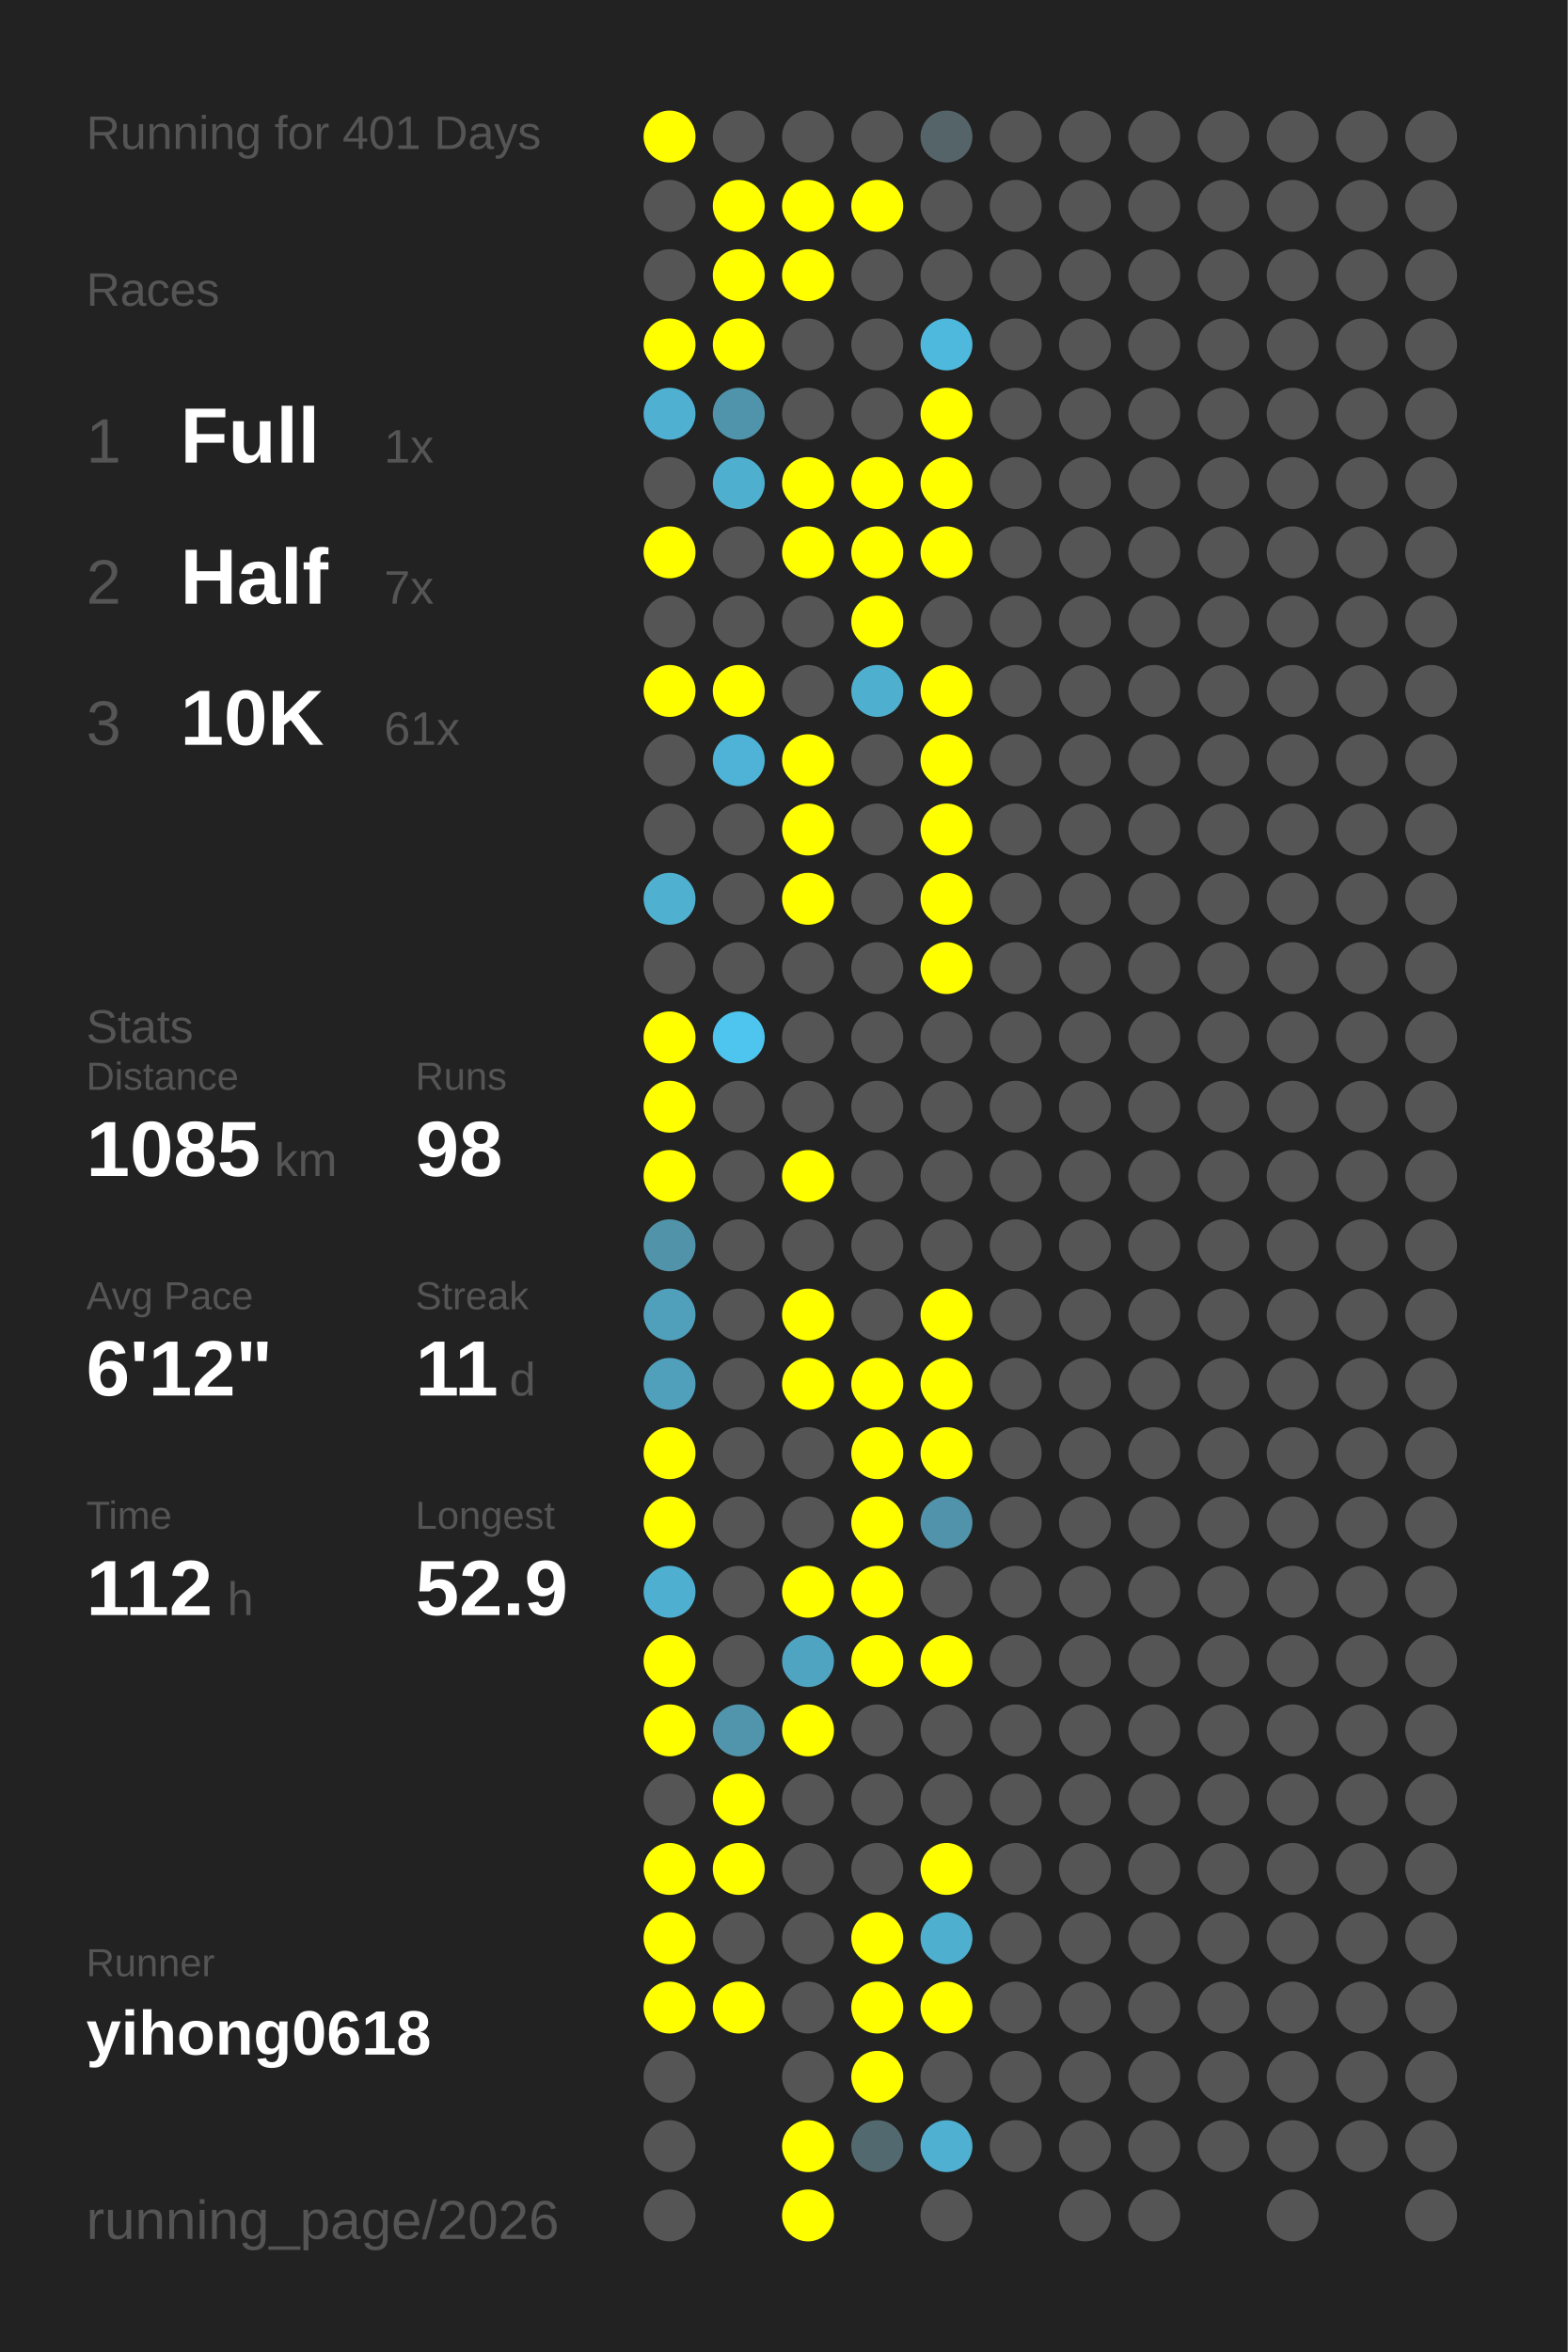
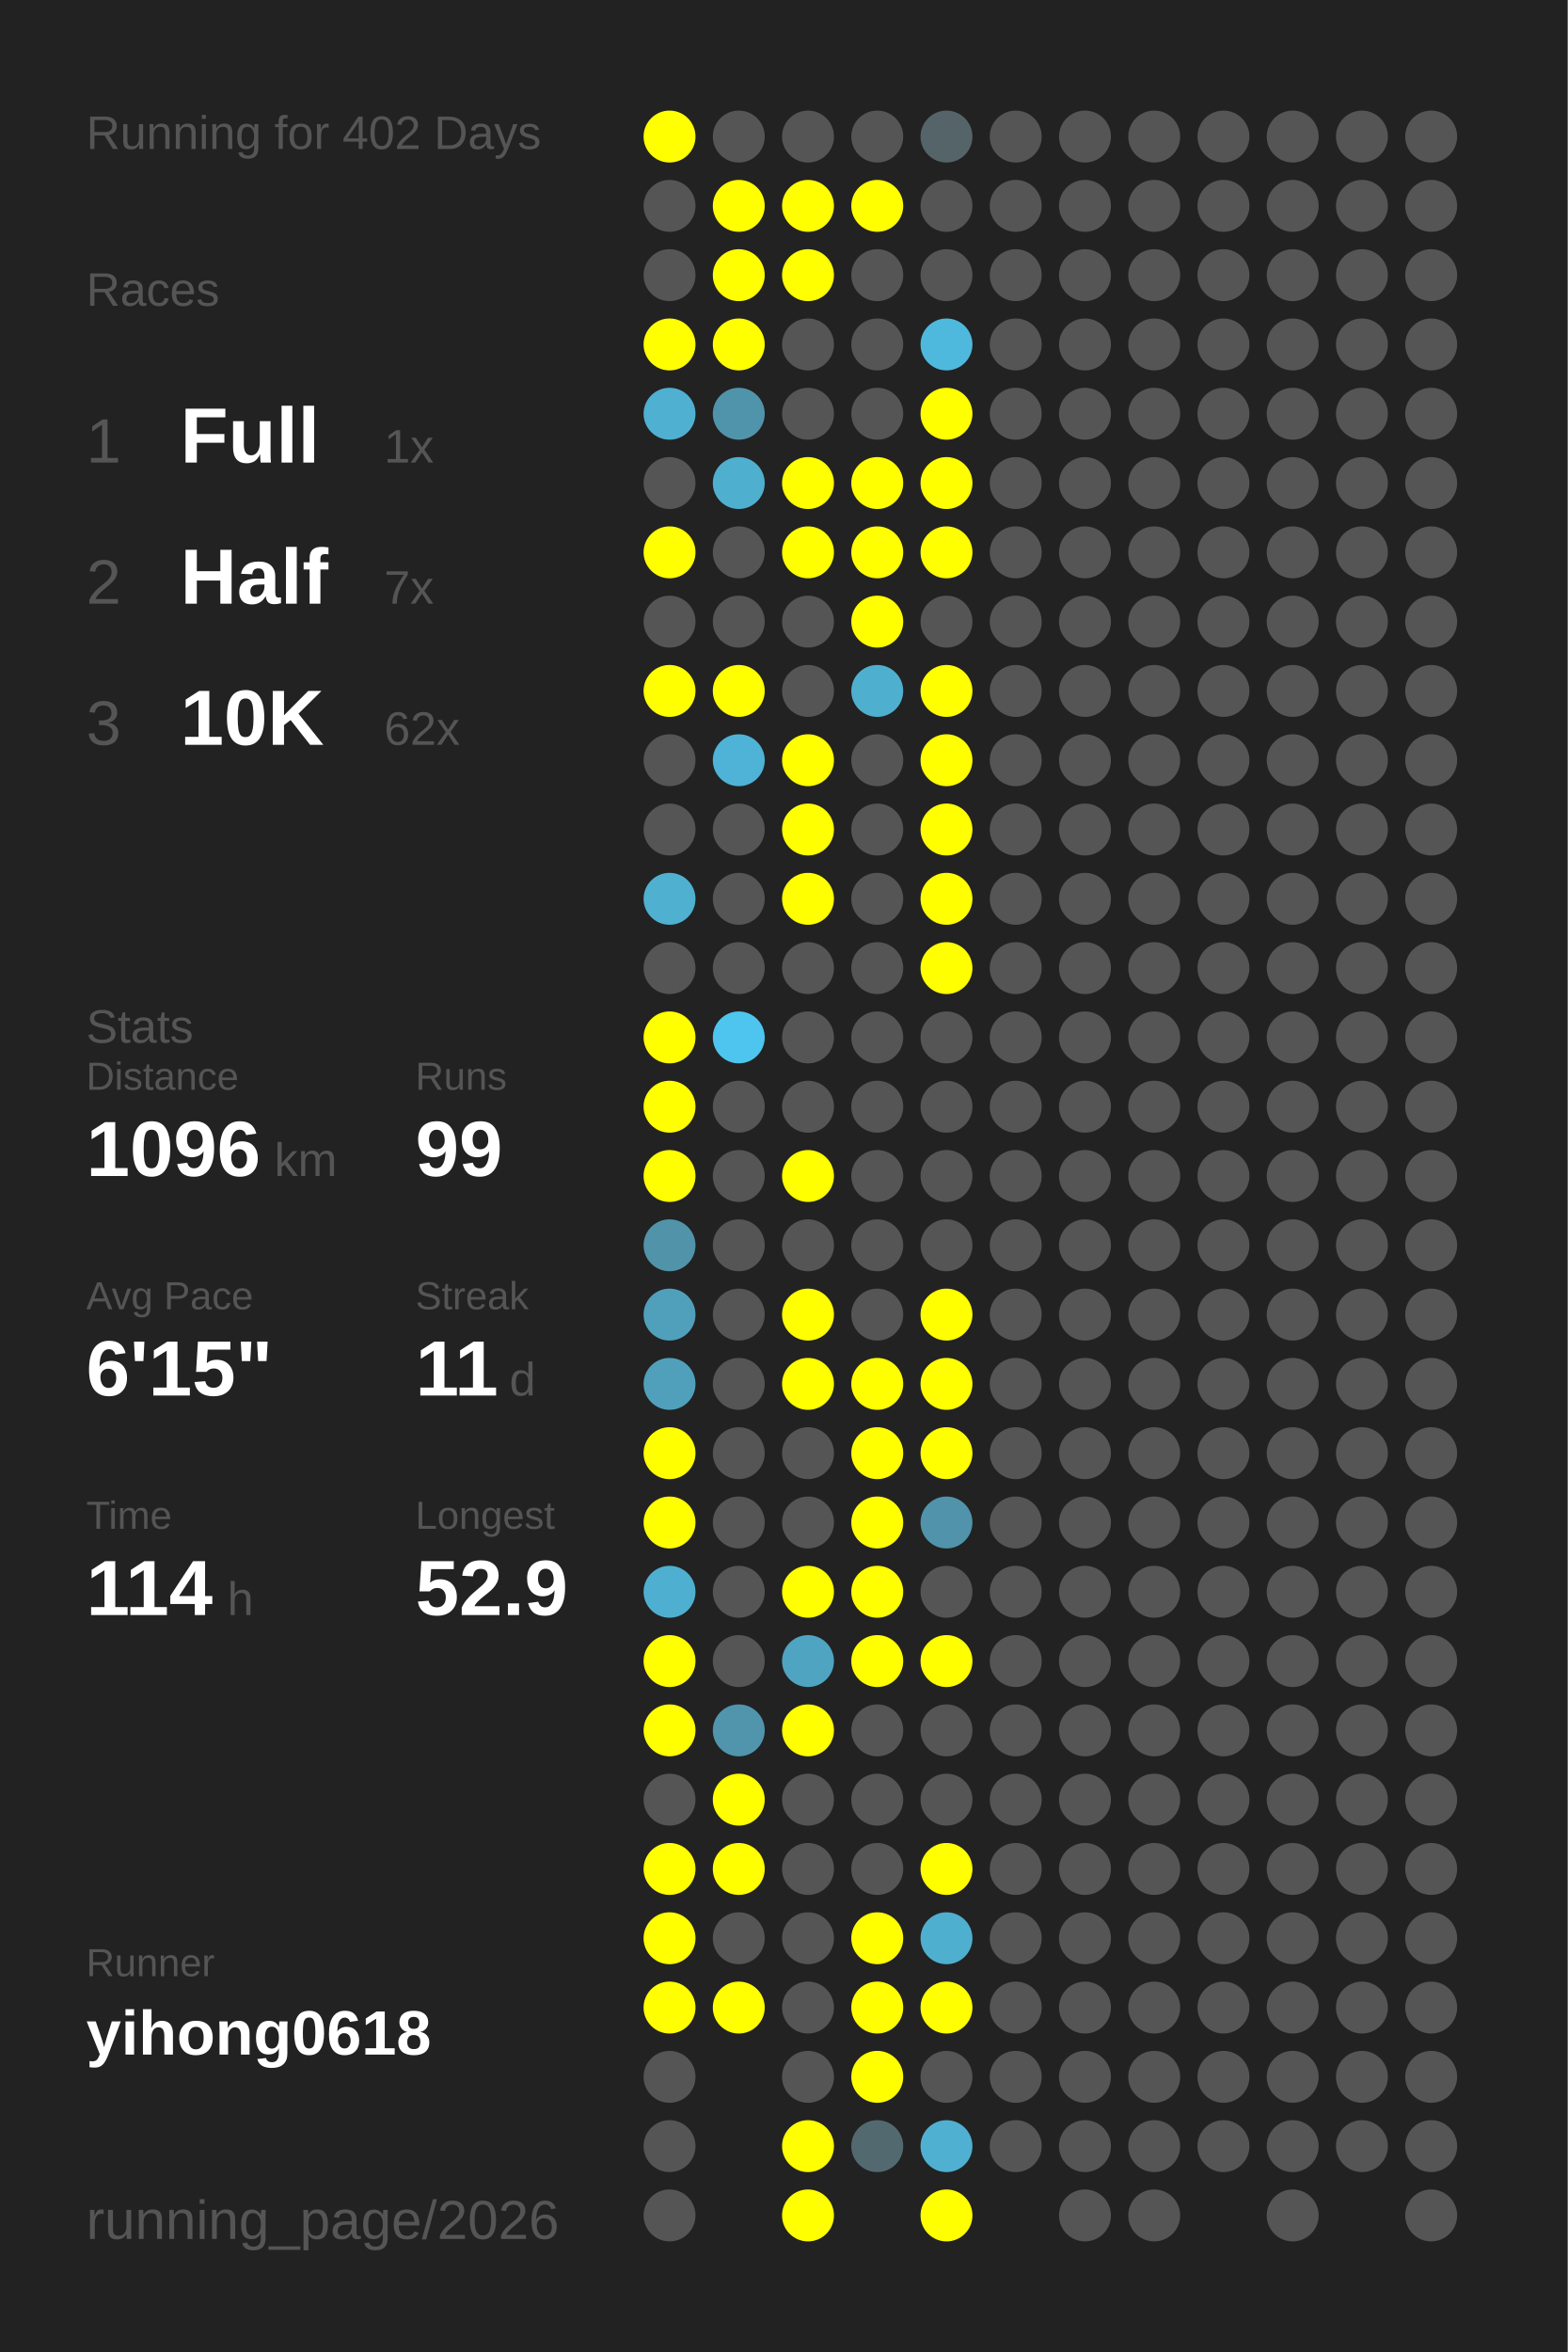
<svg xmlns="http://www.w3.org/2000/svg" baseProfile="full" height="300mm" version="1.1" viewBox="0,0,200,300" width="200mm">
  <defs />
  <rect fill="#222222" height="300" width="200" x="0" y="0" />
-   <text fill="#555555" style="font-size:6px; font-family:Arial;" x="11" y="19">Running for 401 Days</text>
+   <text fill="#555555" style="font-size:6px; font-family:Arial;" x="11" y="19">Running for 402 Days</text>
  <text fill="#555555" style="font-size:6px; font-family:Arial;" x="11" y="39">Races</text>
  <text fill="#555555" style="font-size:8px; font-family:Arial;" x="11" y="59">1</text>
  <text fill="#FFFFFF" style="font-size:10px; font-family:Arial; font-weight:bold;" x="23" y="59">Full</text>
  <text fill="#555555" style="font-size:6px; font-family:Arial;" x="49" y="59">1x</text>
  <text fill="#555555" style="font-size:8px; font-family:Arial;" x="11" y="77">2</text>
  <text fill="#FFFFFF" style="font-size:10px; font-family:Arial; font-weight:bold;" x="23" y="77">Half</text>
  <text fill="#555555" style="font-size:6px; font-family:Arial;" x="49" y="77">7x</text>
  <text fill="#555555" style="font-size:8px; font-family:Arial;" x="11" y="95">3</text>
  <text fill="#FFFFFF" style="font-size:10px; font-family:Arial; font-weight:bold;" x="23" y="95">10K</text>
-   <text fill="#555555" style="font-size:6px; font-family:Arial;" x="49" y="95">61x</text>
+   <text fill="#555555" style="font-size:6px; font-family:Arial;" x="49" y="95">62x</text>
  <text fill="#555555" style="font-size:6px; font-family:Arial;" x="11" y="133">Stats</text>
  <text fill="#555555" style="font-size:5px; font-family:Arial;" x="11" y="139">Distance</text>
-   <text fill="#FFFFFF" style="font-size:10px; font-family:Arial; font-weight:bold;" x="11" y="150">1085</text>
+   <text fill="#FFFFFF" style="font-size:10px; font-family:Arial; font-weight:bold;" x="11" y="150">1096</text>
  <text fill="#555555" style="font-size:6px; font-family:Arial;" x="35" y="150">km</text>
  <text fill="#555555" style="font-size:5px; font-family:Arial;" x="53" y="139">Runs</text>
-   <text fill="#FFFFFF" style="font-size:10px; font-family:Arial; font-weight:bold;" x="53" y="150">98</text>
+   <text fill="#FFFFFF" style="font-size:10px; font-family:Arial; font-weight:bold;" x="53" y="150">99</text>
  <text fill="#555555" style="font-size:5px; font-family:Arial;" x="11" y="167">Avg Pace</text>
-   <text fill="#FFFFFF" style="font-size:10px; font-family:Arial; font-weight:bold;" x="11" y="178">6'12"</text>
+   <text fill="#FFFFFF" style="font-size:10px; font-family:Arial; font-weight:bold;" x="11" y="178">6'15"</text>
  <text fill="#555555" style="font-size:5px; font-family:Arial;" x="53" y="167">Streak</text>
  <text fill="#FFFFFF" style="font-size:10px; font-family:Arial; font-weight:bold;" x="53" y="178">11</text>
  <text fill="#555555" style="font-size:6px; font-family:Arial;" x="65" y="178">d</text>
  <text fill="#555555" style="font-size:5px; font-family:Arial;" x="11" y="195">Time</text>
-   <text fill="#FFFFFF" style="font-size:10px; font-family:Arial; font-weight:bold;" x="11" y="206">112</text>
+   <text fill="#FFFFFF" style="font-size:10px; font-family:Arial; font-weight:bold;" x="11" y="206">114</text>
  <text fill="#555555" style="font-size:6px; font-family:Arial;" x="29" y="206">h</text>
  <text fill="#555555" style="font-size:5px; font-family:Arial;" x="53" y="195">Longest</text>
  <text fill="#FFFFFF" style="font-size:10px; font-family:Arial; font-weight:bold;" x="53" y="206">52.9</text>
  <text fill="#555555" style="font-size:5px; font-family:Arial;" x="11" y="252.065">Runner</text>
  <text fill="#FFFFFF" style="font-size:8px; font-family:Arial; font-weight:bold;" x="11" y="262.065">yihong0618</text>
  <text fill="#555555" style="font-size:7px; font-family:Arial;" x="11" y="285.581">running_page/2026</text>
  <circle cx="85.417" cy="17.419" fill="#FFFF00" r="3.312" />
  <circle cx="85.417" cy="26.258" fill="#555555" r="3.312" />
  <circle cx="85.417" cy="35.097" fill="#555555" r="3.312" />
  <circle cx="85.417" cy="43.935" fill="#FFFF00" r="3.312" />
  <circle cx="85.417" cy="52.774" fill="#4fb0d1" r="3.312" />
  <circle cx="85.417" cy="61.613" fill="#555555" r="3.312" />
  <circle cx="85.417" cy="70.452" fill="#FFFF00" r="3.312" />
  <circle cx="85.417" cy="79.29" fill="#555555" r="3.312" />
  <circle cx="85.417" cy="88.129" fill="#FFFF00" r="3.312" />
  <circle cx="85.417" cy="96.968" fill="#555555" r="3.312" />
  <circle cx="85.417" cy="105.806" fill="#555555" r="3.312" />
  <circle cx="85.417" cy="114.645" fill="#4fb0d0" r="3.312" />
  <circle cx="85.417" cy="123.484" fill="#555555" r="3.312" />
  <circle cx="85.417" cy="132.323" fill="#FFFF00" r="3.312" />
  <circle cx="85.417" cy="141.161" fill="#FFFF00" r="3.312" />
  <circle cx="85.417" cy="150" fill="#FFFF00" r="3.312" />
  <circle cx="85.417" cy="158.839" fill="#5193a9" r="3.312" />
  <circle cx="85.417" cy="167.677" fill="#50a0bb" r="3.312" />
  <circle cx="85.417" cy="176.516" fill="#50a0bc" r="3.312" />
  <circle cx="85.417" cy="185.355" fill="#FFFF00" r="3.312" />
  <circle cx="85.417" cy="194.194" fill="#FFFF00" r="3.312" />
  <circle cx="85.417" cy="203.032" fill="#4fafd0" r="3.312" />
  <circle cx="85.417" cy="211.871" fill="#FFFF00" r="3.312" />
  <circle cx="85.417" cy="220.71" fill="#FFFF00" r="3.312" />
  <circle cx="85.417" cy="229.548" fill="#555555" r="3.312" />
  <circle cx="85.417" cy="238.387" fill="#FFFF00" r="3.312" />
  <circle cx="85.417" cy="247.226" fill="#FFFF00" r="3.312" />
  <circle cx="85.417" cy="256.065" fill="#FFFF00" r="3.312" />
  <circle cx="85.417" cy="264.903" fill="#555555" r="3.312" />
  <circle cx="85.417" cy="273.742" fill="#555555" r="3.312" />
  <circle cx="85.417" cy="282.581" fill="#555555" r="3.312" />
  <circle cx="94.25" cy="17.419" fill="#555555" r="3.312" />
  <circle cx="94.25" cy="26.258" fill="#FFFF00" r="3.312" />
  <circle cx="94.25" cy="35.097" fill="#FFFF00" r="3.312" />
  <circle cx="94.25" cy="43.935" fill="#FFFF00" r="3.312" />
  <circle cx="94.25" cy="52.774" fill="#5094ab" r="3.312" />
  <circle cx="94.25" cy="61.613" fill="#4fafcf" r="3.312" />
  <circle cx="94.25" cy="70.452" fill="#555555" r="3.312" />
  <circle cx="94.25" cy="79.29" fill="#555555" r="3.312" />
  <circle cx="94.25" cy="88.129" fill="#FFFF00" r="3.312" />
  <circle cx="94.25" cy="96.968" fill="#4eb3d6" r="3.312" />
  <circle cx="94.25" cy="105.806" fill="#555555" r="3.312" />
  <circle cx="94.25" cy="114.645" fill="#555555" r="3.312" />
  <circle cx="94.25" cy="123.484" fill="#555555" r="3.312" />
  <circle cx="94.25" cy="132.323" fill="#4dc5ee" r="3.312" />
  <circle cx="94.25" cy="141.161" fill="#555555" r="3.312" />
  <circle cx="94.25" cy="150" fill="#555555" r="3.312" />
  <circle cx="94.25" cy="158.839" fill="#555555" r="3.312" />
  <circle cx="94.25" cy="167.677" fill="#555555" r="3.312" />
  <circle cx="94.25" cy="176.516" fill="#555555" r="3.312" />
  <circle cx="94.25" cy="185.355" fill="#555555" r="3.312" />
  <circle cx="94.25" cy="194.194" fill="#555555" r="3.312" />
  <circle cx="94.25" cy="203.032" fill="#555555" r="3.312" />
  <circle cx="94.25" cy="211.871" fill="#555555" r="3.312" />
  <circle cx="94.25" cy="220.71" fill="#5095ac" r="3.312" />
  <circle cx="94.25" cy="229.548" fill="#FFFF00" r="3.312" />
  <circle cx="94.25" cy="238.387" fill="#FFFF00" r="3.312" />
  <circle cx="94.25" cy="247.226" fill="#555555" r="3.312" />
  <circle cx="94.25" cy="256.065" fill="#FFFF00" r="3.312" />
  <circle cx="103.083" cy="17.419" fill="#555555" r="3.312" />
  <circle cx="103.083" cy="26.258" fill="#FFFF00" r="3.312" />
  <circle cx="103.083" cy="35.097" fill="#FFFF00" r="3.312" />
  <circle cx="103.083" cy="43.935" fill="#555555" r="3.312" />
  <circle cx="103.083" cy="52.774" fill="#555555" r="3.312" />
  <circle cx="103.083" cy="61.613" fill="#FFFF00" r="3.312" />
  <circle cx="103.083" cy="70.452" fill="#FFFF00" r="3.312" />
  <circle cx="103.083" cy="79.29" fill="#555555" r="3.312" />
  <circle cx="103.083" cy="88.129" fill="#555555" r="3.312" />
  <circle cx="103.083" cy="96.968" fill="#FFFF00" r="3.312" />
  <circle cx="103.083" cy="105.806" fill="#FFFF00" r="3.312" />
  <circle cx="103.083" cy="114.645" fill="#FFFF00" r="3.312" />
  <circle cx="103.083" cy="123.484" fill="#555555" r="3.312" />
  <circle cx="103.083" cy="132.323" fill="#555555" r="3.312" />
  <circle cx="103.083" cy="141.161" fill="#555555" r="3.312" />
  <circle cx="103.083" cy="150" fill="#FFFF00" r="3.312" />
  <circle cx="103.083" cy="158.839" fill="#555555" r="3.312" />
  <circle cx="103.083" cy="167.677" fill="#FFFF00" r="3.312" />
  <circle cx="103.083" cy="176.516" fill="#FFFF00" r="3.312" />
  <circle cx="103.083" cy="185.355" fill="#555555" r="3.312" />
  <circle cx="103.083" cy="194.194" fill="#555555" r="3.312" />
  <circle cx="103.083" cy="203.032" fill="#FFFF00" r="3.312" />
  <circle cx="103.083" cy="211.871" fill="#4fa4c1" r="3.312" />
  <circle cx="103.083" cy="220.71" fill="#FFFF00" r="3.312" />
  <circle cx="103.083" cy="229.548" fill="#555555" r="3.312" />
  <circle cx="103.083" cy="238.387" fill="#555555" r="3.312" />
  <circle cx="103.083" cy="247.226" fill="#555555" r="3.312" />
  <circle cx="103.083" cy="256.065" fill="#555555" r="3.312" />
  <circle cx="103.083" cy="264.903" fill="#555555" r="3.312" />
  <circle cx="103.083" cy="273.742" fill="#FFFF00" r="3.312" />
  <circle cx="103.083" cy="282.581" fill="#FFFF00" r="3.312" />
  <circle cx="111.917" cy="17.419" fill="#555555" r="3.312" />
  <circle cx="111.917" cy="26.258" fill="#FFFF00" r="3.312" />
  <circle cx="111.917" cy="35.097" fill="#555555" r="3.312" />
  <circle cx="111.917" cy="43.935" fill="#555555" r="3.312" />
  <circle cx="111.917" cy="52.774" fill="#555555" r="3.312" />
  <circle cx="111.917" cy="61.613" fill="#FFFF00" r="3.312" />
  <circle cx="111.917" cy="70.452" fill="#FFFF00" r="3.312" />
  <circle cx="111.917" cy="79.29" fill="#FFFF00" r="3.312" />
  <circle cx="111.917" cy="88.129" fill="#4fafcf" r="3.312" />
  <circle cx="111.917" cy="96.968" fill="#555555" r="3.312" />
  <circle cx="111.917" cy="105.806" fill="#555555" r="3.312" />
  <circle cx="111.917" cy="114.645" fill="#555555" r="3.312" />
  <circle cx="111.917" cy="123.484" fill="#555555" r="3.312" />
  <circle cx="111.917" cy="132.323" fill="#555555" r="3.312" />
  <circle cx="111.917" cy="141.161" fill="#555555" r="3.312" />
  <circle cx="111.917" cy="150" fill="#555555" r="3.312" />
  <circle cx="111.917" cy="158.839" fill="#555555" r="3.312" />
  <circle cx="111.917" cy="167.677" fill="#555555" r="3.312" />
  <circle cx="111.917" cy="176.516" fill="#FFFF00" r="3.312" />
  <circle cx="111.917" cy="185.355" fill="#FFFF00" r="3.312" />
  <circle cx="111.917" cy="194.194" fill="#FFFF00" r="3.312" />
  <circle cx="111.917" cy="203.032" fill="#FFFF00" r="3.312" />
  <circle cx="111.917" cy="211.871" fill="#FFFF00" r="3.312" />
  <circle cx="111.917" cy="220.71" fill="#555555" r="3.312" />
  <circle cx="111.917" cy="229.548" fill="#555555" r="3.312" />
  <circle cx="111.917" cy="238.387" fill="#555555" r="3.312" />
  <circle cx="111.917" cy="247.226" fill="#FFFF00" r="3.312" />
  <circle cx="111.917" cy="256.065" fill="#FFFF00" r="3.312" />
  <circle cx="111.917" cy="264.903" fill="#FFFF00" r="3.312" />
  <circle cx="111.917" cy="273.742" fill="#536970" r="3.312" />
  <circle cx="120.75" cy="17.419" fill="#546469" r="3.312" />
  <circle cx="120.75" cy="26.258" fill="#555555" r="3.312" />
  <circle cx="120.75" cy="35.097" fill="#555555" r="3.312" />
  <circle cx="120.75" cy="43.935" fill="#4eb9dd" r="3.312" />
  <circle cx="120.75" cy="52.774" fill="#FFFF00" r="3.312" />
  <circle cx="120.75" cy="61.613" fill="#FFFF00" r="3.312" />
  <circle cx="120.75" cy="70.452" fill="#FFFF00" r="3.312" />
  <circle cx="120.75" cy="79.29" fill="#555555" r="3.312" />
  <circle cx="120.75" cy="88.129" fill="#FFFF00" r="3.312" />
  <circle cx="120.75" cy="96.968" fill="#FFFF00" r="3.312" />
  <circle cx="120.75" cy="105.806" fill="#FFFF00" r="3.312" />
  <circle cx="120.75" cy="114.645" fill="#FFFF00" r="3.312" />
  <circle cx="120.75" cy="123.484" fill="#FFFF00" r="3.312" />
  <circle cx="120.75" cy="132.323" fill="#555555" r="3.312" />
  <circle cx="120.75" cy="141.161" fill="#555555" r="3.312" />
  <circle cx="120.75" cy="150" fill="#555555" r="3.312" />
  <circle cx="120.75" cy="158.839" fill="#555555" r="3.312" />
  <circle cx="120.75" cy="167.677" fill="#FFFF00" r="3.312" />
  <circle cx="120.75" cy="176.516" fill="#FFFF00" r="3.312" />
  <circle cx="120.75" cy="185.355" fill="#FFFF00" r="3.312" />
  <circle cx="120.75" cy="194.194" fill="#5093aa" r="3.312" />
  <circle cx="120.75" cy="203.032" fill="#555555" r="3.312" />
  <circle cx="120.75" cy="211.871" fill="#FFFF00" r="3.312" />
  <circle cx="120.75" cy="220.71" fill="#555555" r="3.312" />
  <circle cx="120.75" cy="229.548" fill="#555555" r="3.312" />
  <circle cx="120.75" cy="238.387" fill="#FFFF00" r="3.312" />
  <circle cx="120.75" cy="247.226" fill="#4fafcf" r="3.312" />
  <circle cx="120.75" cy="256.065" fill="#FFFF00" r="3.312" />
  <circle cx="120.75" cy="264.903" fill="#555555" r="3.312" />
  <circle cx="120.75" cy="273.742" fill="#4fb0d1" r="3.312" />
-   <circle cx="120.75" cy="282.581" fill="#555555" r="3.312" />
+   <circle cx="120.75" cy="282.581" fill="#FFFF00" r="3.312" />
  <circle cx="129.583" cy="17.419" fill="#555555" r="3.312" />
  <circle cx="129.583" cy="26.258" fill="#555555" r="3.312" />
  <circle cx="129.583" cy="35.097" fill="#555555" r="3.312" />
  <circle cx="129.583" cy="43.935" fill="#555555" r="3.312" />
  <circle cx="129.583" cy="52.774" fill="#555555" r="3.312" />
  <circle cx="129.583" cy="61.613" fill="#555555" r="3.312" />
  <circle cx="129.583" cy="70.452" fill="#555555" r="3.312" />
  <circle cx="129.583" cy="79.29" fill="#555555" r="3.312" />
  <circle cx="129.583" cy="88.129" fill="#555555" r="3.312" />
  <circle cx="129.583" cy="96.968" fill="#555555" r="3.312" />
  <circle cx="129.583" cy="105.806" fill="#555555" r="3.312" />
  <circle cx="129.583" cy="114.645" fill="#555555" r="3.312" />
  <circle cx="129.583" cy="123.484" fill="#555555" r="3.312" />
  <circle cx="129.583" cy="132.323" fill="#555555" r="3.312" />
  <circle cx="129.583" cy="141.161" fill="#555555" r="3.312" />
  <circle cx="129.583" cy="150" fill="#555555" r="3.312" />
  <circle cx="129.583" cy="158.839" fill="#555555" r="3.312" />
  <circle cx="129.583" cy="167.677" fill="#555555" r="3.312" />
  <circle cx="129.583" cy="176.516" fill="#555555" r="3.312" />
  <circle cx="129.583" cy="185.355" fill="#555555" r="3.312" />
  <circle cx="129.583" cy="194.194" fill="#555555" r="3.312" />
  <circle cx="129.583" cy="203.032" fill="#555555" r="3.312" />
  <circle cx="129.583" cy="211.871" fill="#555555" r="3.312" />
  <circle cx="129.583" cy="220.71" fill="#555555" r="3.312" />
  <circle cx="129.583" cy="229.548" fill="#555555" r="3.312" />
  <circle cx="129.583" cy="238.387" fill="#555555" r="3.312" />
  <circle cx="129.583" cy="247.226" fill="#555555" r="3.312" />
  <circle cx="129.583" cy="256.065" fill="#555555" r="3.312" />
  <circle cx="129.583" cy="264.903" fill="#555555" r="3.312" />
  <circle cx="129.583" cy="273.742" fill="#555555" r="3.312" />
  <circle cx="138.417" cy="17.419" fill="#555555" r="3.312" />
  <circle cx="138.417" cy="26.258" fill="#555555" r="3.312" />
  <circle cx="138.417" cy="35.097" fill="#555555" r="3.312" />
  <circle cx="138.417" cy="43.935" fill="#555555" r="3.312" />
  <circle cx="138.417" cy="52.774" fill="#555555" r="3.312" />
  <circle cx="138.417" cy="61.613" fill="#555555" r="3.312" />
  <circle cx="138.417" cy="70.452" fill="#555555" r="3.312" />
  <circle cx="138.417" cy="79.29" fill="#555555" r="3.312" />
  <circle cx="138.417" cy="88.129" fill="#555555" r="3.312" />
  <circle cx="138.417" cy="96.968" fill="#555555" r="3.312" />
  <circle cx="138.417" cy="105.806" fill="#555555" r="3.312" />
  <circle cx="138.417" cy="114.645" fill="#555555" r="3.312" />
  <circle cx="138.417" cy="123.484" fill="#555555" r="3.312" />
  <circle cx="138.417" cy="132.323" fill="#555555" r="3.312" />
  <circle cx="138.417" cy="141.161" fill="#555555" r="3.312" />
  <circle cx="138.417" cy="150" fill="#555555" r="3.312" />
  <circle cx="138.417" cy="158.839" fill="#555555" r="3.312" />
  <circle cx="138.417" cy="167.677" fill="#555555" r="3.312" />
  <circle cx="138.417" cy="176.516" fill="#555555" r="3.312" />
  <circle cx="138.417" cy="185.355" fill="#555555" r="3.312" />
  <circle cx="138.417" cy="194.194" fill="#555555" r="3.312" />
  <circle cx="138.417" cy="203.032" fill="#555555" r="3.312" />
  <circle cx="138.417" cy="211.871" fill="#555555" r="3.312" />
  <circle cx="138.417" cy="220.71" fill="#555555" r="3.312" />
  <circle cx="138.417" cy="229.548" fill="#555555" r="3.312" />
  <circle cx="138.417" cy="238.387" fill="#555555" r="3.312" />
  <circle cx="138.417" cy="247.226" fill="#555555" r="3.312" />
  <circle cx="138.417" cy="256.065" fill="#555555" r="3.312" />
  <circle cx="138.417" cy="264.903" fill="#555555" r="3.312" />
  <circle cx="138.417" cy="273.742" fill="#555555" r="3.312" />
  <circle cx="138.417" cy="282.581" fill="#555555" r="3.312" />
  <circle cx="147.25" cy="17.419" fill="#555555" r="3.312" />
  <circle cx="147.25" cy="26.258" fill="#555555" r="3.312" />
  <circle cx="147.25" cy="35.097" fill="#555555" r="3.312" />
  <circle cx="147.25" cy="43.935" fill="#555555" r="3.312" />
  <circle cx="147.25" cy="52.774" fill="#555555" r="3.312" />
  <circle cx="147.25" cy="61.613" fill="#555555" r="3.312" />
  <circle cx="147.25" cy="70.452" fill="#555555" r="3.312" />
  <circle cx="147.25" cy="79.29" fill="#555555" r="3.312" />
  <circle cx="147.25" cy="88.129" fill="#555555" r="3.312" />
  <circle cx="147.25" cy="96.968" fill="#555555" r="3.312" />
  <circle cx="147.25" cy="105.806" fill="#555555" r="3.312" />
  <circle cx="147.25" cy="114.645" fill="#555555" r="3.312" />
  <circle cx="147.25" cy="123.484" fill="#555555" r="3.312" />
  <circle cx="147.25" cy="132.323" fill="#555555" r="3.312" />
  <circle cx="147.25" cy="141.161" fill="#555555" r="3.312" />
  <circle cx="147.25" cy="150" fill="#555555" r="3.312" />
  <circle cx="147.25" cy="158.839" fill="#555555" r="3.312" />
  <circle cx="147.25" cy="167.677" fill="#555555" r="3.312" />
  <circle cx="147.25" cy="176.516" fill="#555555" r="3.312" />
  <circle cx="147.25" cy="185.355" fill="#555555" r="3.312" />
  <circle cx="147.25" cy="194.194" fill="#555555" r="3.312" />
  <circle cx="147.25" cy="203.032" fill="#555555" r="3.312" />
  <circle cx="147.25" cy="211.871" fill="#555555" r="3.312" />
  <circle cx="147.25" cy="220.71" fill="#555555" r="3.312" />
  <circle cx="147.25" cy="229.548" fill="#555555" r="3.312" />
  <circle cx="147.25" cy="238.387" fill="#555555" r="3.312" />
  <circle cx="147.25" cy="247.226" fill="#555555" r="3.312" />
  <circle cx="147.25" cy="256.065" fill="#555555" r="3.312" />
  <circle cx="147.25" cy="264.903" fill="#555555" r="3.312" />
  <circle cx="147.25" cy="273.742" fill="#555555" r="3.312" />
  <circle cx="147.25" cy="282.581" fill="#555555" r="3.312" />
  <circle cx="156.083" cy="17.419" fill="#555555" r="3.312" />
  <circle cx="156.083" cy="26.258" fill="#555555" r="3.312" />
  <circle cx="156.083" cy="35.097" fill="#555555" r="3.312" />
  <circle cx="156.083" cy="43.935" fill="#555555" r="3.312" />
  <circle cx="156.083" cy="52.774" fill="#555555" r="3.312" />
  <circle cx="156.083" cy="61.613" fill="#555555" r="3.312" />
  <circle cx="156.083" cy="70.452" fill="#555555" r="3.312" />
  <circle cx="156.083" cy="79.29" fill="#555555" r="3.312" />
  <circle cx="156.083" cy="88.129" fill="#555555" r="3.312" />
  <circle cx="156.083" cy="96.968" fill="#555555" r="3.312" />
  <circle cx="156.083" cy="105.806" fill="#555555" r="3.312" />
  <circle cx="156.083" cy="114.645" fill="#555555" r="3.312" />
  <circle cx="156.083" cy="123.484" fill="#555555" r="3.312" />
  <circle cx="156.083" cy="132.323" fill="#555555" r="3.312" />
  <circle cx="156.083" cy="141.161" fill="#555555" r="3.312" />
  <circle cx="156.083" cy="150" fill="#555555" r="3.312" />
  <circle cx="156.083" cy="158.839" fill="#555555" r="3.312" />
  <circle cx="156.083" cy="167.677" fill="#555555" r="3.312" />
  <circle cx="156.083" cy="176.516" fill="#555555" r="3.312" />
  <circle cx="156.083" cy="185.355" fill="#555555" r="3.312" />
  <circle cx="156.083" cy="194.194" fill="#555555" r="3.312" />
  <circle cx="156.083" cy="203.032" fill="#555555" r="3.312" />
  <circle cx="156.083" cy="211.871" fill="#555555" r="3.312" />
  <circle cx="156.083" cy="220.71" fill="#555555" r="3.312" />
  <circle cx="156.083" cy="229.548" fill="#555555" r="3.312" />
  <circle cx="156.083" cy="238.387" fill="#555555" r="3.312" />
  <circle cx="156.083" cy="247.226" fill="#555555" r="3.312" />
  <circle cx="156.083" cy="256.065" fill="#555555" r="3.312" />
  <circle cx="156.083" cy="264.903" fill="#555555" r="3.312" />
  <circle cx="156.083" cy="273.742" fill="#555555" r="3.312" />
  <circle cx="164.917" cy="17.419" fill="#555555" r="3.312" />
  <circle cx="164.917" cy="26.258" fill="#555555" r="3.312" />
  <circle cx="164.917" cy="35.097" fill="#555555" r="3.312" />
  <circle cx="164.917" cy="43.935" fill="#555555" r="3.312" />
  <circle cx="164.917" cy="52.774" fill="#555555" r="3.312" />
  <circle cx="164.917" cy="61.613" fill="#555555" r="3.312" />
  <circle cx="164.917" cy="70.452" fill="#555555" r="3.312" />
  <circle cx="164.917" cy="79.29" fill="#555555" r="3.312" />
  <circle cx="164.917" cy="88.129" fill="#555555" r="3.312" />
  <circle cx="164.917" cy="96.968" fill="#555555" r="3.312" />
  <circle cx="164.917" cy="105.806" fill="#555555" r="3.312" />
  <circle cx="164.917" cy="114.645" fill="#555555" r="3.312" />
  <circle cx="164.917" cy="123.484" fill="#555555" r="3.312" />
  <circle cx="164.917" cy="132.323" fill="#555555" r="3.312" />
  <circle cx="164.917" cy="141.161" fill="#555555" r="3.312" />
  <circle cx="164.917" cy="150" fill="#555555" r="3.312" />
  <circle cx="164.917" cy="158.839" fill="#555555" r="3.312" />
  <circle cx="164.917" cy="167.677" fill="#555555" r="3.312" />
  <circle cx="164.917" cy="176.516" fill="#555555" r="3.312" />
  <circle cx="164.917" cy="185.355" fill="#555555" r="3.312" />
  <circle cx="164.917" cy="194.194" fill="#555555" r="3.312" />
  <circle cx="164.917" cy="203.032" fill="#555555" r="3.312" />
  <circle cx="164.917" cy="211.871" fill="#555555" r="3.312" />
  <circle cx="164.917" cy="220.71" fill="#555555" r="3.312" />
  <circle cx="164.917" cy="229.548" fill="#555555" r="3.312" />
  <circle cx="164.917" cy="238.387" fill="#555555" r="3.312" />
  <circle cx="164.917" cy="247.226" fill="#555555" r="3.312" />
  <circle cx="164.917" cy="256.065" fill="#555555" r="3.312" />
  <circle cx="164.917" cy="264.903" fill="#555555" r="3.312" />
  <circle cx="164.917" cy="273.742" fill="#555555" r="3.312" />
  <circle cx="164.917" cy="282.581" fill="#555555" r="3.312" />
  <circle cx="173.75" cy="17.419" fill="#555555" r="3.312" />
  <circle cx="173.75" cy="26.258" fill="#555555" r="3.312" />
  <circle cx="173.75" cy="35.097" fill="#555555" r="3.312" />
  <circle cx="173.75" cy="43.935" fill="#555555" r="3.312" />
  <circle cx="173.75" cy="52.774" fill="#555555" r="3.312" />
  <circle cx="173.75" cy="61.613" fill="#555555" r="3.312" />
  <circle cx="173.75" cy="70.452" fill="#555555" r="3.312" />
  <circle cx="173.75" cy="79.29" fill="#555555" r="3.312" />
  <circle cx="173.75" cy="88.129" fill="#555555" r="3.312" />
  <circle cx="173.75" cy="96.968" fill="#555555" r="3.312" />
  <circle cx="173.75" cy="105.806" fill="#555555" r="3.312" />
  <circle cx="173.75" cy="114.645" fill="#555555" r="3.312" />
  <circle cx="173.75" cy="123.484" fill="#555555" r="3.312" />
  <circle cx="173.75" cy="132.323" fill="#555555" r="3.312" />
  <circle cx="173.75" cy="141.161" fill="#555555" r="3.312" />
  <circle cx="173.75" cy="150" fill="#555555" r="3.312" />
  <circle cx="173.75" cy="158.839" fill="#555555" r="3.312" />
  <circle cx="173.75" cy="167.677" fill="#555555" r="3.312" />
  <circle cx="173.75" cy="176.516" fill="#555555" r="3.312" />
  <circle cx="173.75" cy="185.355" fill="#555555" r="3.312" />
  <circle cx="173.75" cy="194.194" fill="#555555" r="3.312" />
  <circle cx="173.75" cy="203.032" fill="#555555" r="3.312" />
  <circle cx="173.75" cy="211.871" fill="#555555" r="3.312" />
  <circle cx="173.75" cy="220.71" fill="#555555" r="3.312" />
  <circle cx="173.75" cy="229.548" fill="#555555" r="3.312" />
  <circle cx="173.75" cy="238.387" fill="#555555" r="3.312" />
  <circle cx="173.75" cy="247.226" fill="#555555" r="3.312" />
  <circle cx="173.75" cy="256.065" fill="#555555" r="3.312" />
  <circle cx="173.75" cy="264.903" fill="#555555" r="3.312" />
  <circle cx="173.75" cy="273.742" fill="#555555" r="3.312" />
  <circle cx="182.583" cy="17.419" fill="#555555" r="3.312" />
  <circle cx="182.583" cy="26.258" fill="#555555" r="3.312" />
  <circle cx="182.583" cy="35.097" fill="#555555" r="3.312" />
  <circle cx="182.583" cy="43.935" fill="#555555" r="3.312" />
  <circle cx="182.583" cy="52.774" fill="#555555" r="3.312" />
  <circle cx="182.583" cy="61.613" fill="#555555" r="3.312" />
  <circle cx="182.583" cy="70.452" fill="#555555" r="3.312" />
  <circle cx="182.583" cy="79.29" fill="#555555" r="3.312" />
  <circle cx="182.583" cy="88.129" fill="#555555" r="3.312" />
  <circle cx="182.583" cy="96.968" fill="#555555" r="3.312" />
  <circle cx="182.583" cy="105.806" fill="#555555" r="3.312" />
  <circle cx="182.583" cy="114.645" fill="#555555" r="3.312" />
  <circle cx="182.583" cy="123.484" fill="#555555" r="3.312" />
  <circle cx="182.583" cy="132.323" fill="#555555" r="3.312" />
  <circle cx="182.583" cy="141.161" fill="#555555" r="3.312" />
  <circle cx="182.583" cy="150" fill="#555555" r="3.312" />
  <circle cx="182.583" cy="158.839" fill="#555555" r="3.312" />
  <circle cx="182.583" cy="167.677" fill="#555555" r="3.312" />
  <circle cx="182.583" cy="176.516" fill="#555555" r="3.312" />
  <circle cx="182.583" cy="185.355" fill="#555555" r="3.312" />
  <circle cx="182.583" cy="194.194" fill="#555555" r="3.312" />
  <circle cx="182.583" cy="203.032" fill="#555555" r="3.312" />
  <circle cx="182.583" cy="211.871" fill="#555555" r="3.312" />
  <circle cx="182.583" cy="220.71" fill="#555555" r="3.312" />
  <circle cx="182.583" cy="229.548" fill="#555555" r="3.312" />
  <circle cx="182.583" cy="238.387" fill="#555555" r="3.312" />
  <circle cx="182.583" cy="247.226" fill="#555555" r="3.312" />
  <circle cx="182.583" cy="256.065" fill="#555555" r="3.312" />
  <circle cx="182.583" cy="264.903" fill="#555555" r="3.312" />
  <circle cx="182.583" cy="273.742" fill="#555555" r="3.312" />
  <circle cx="182.583" cy="282.581" fill="#555555" r="3.312" />
</svg>
